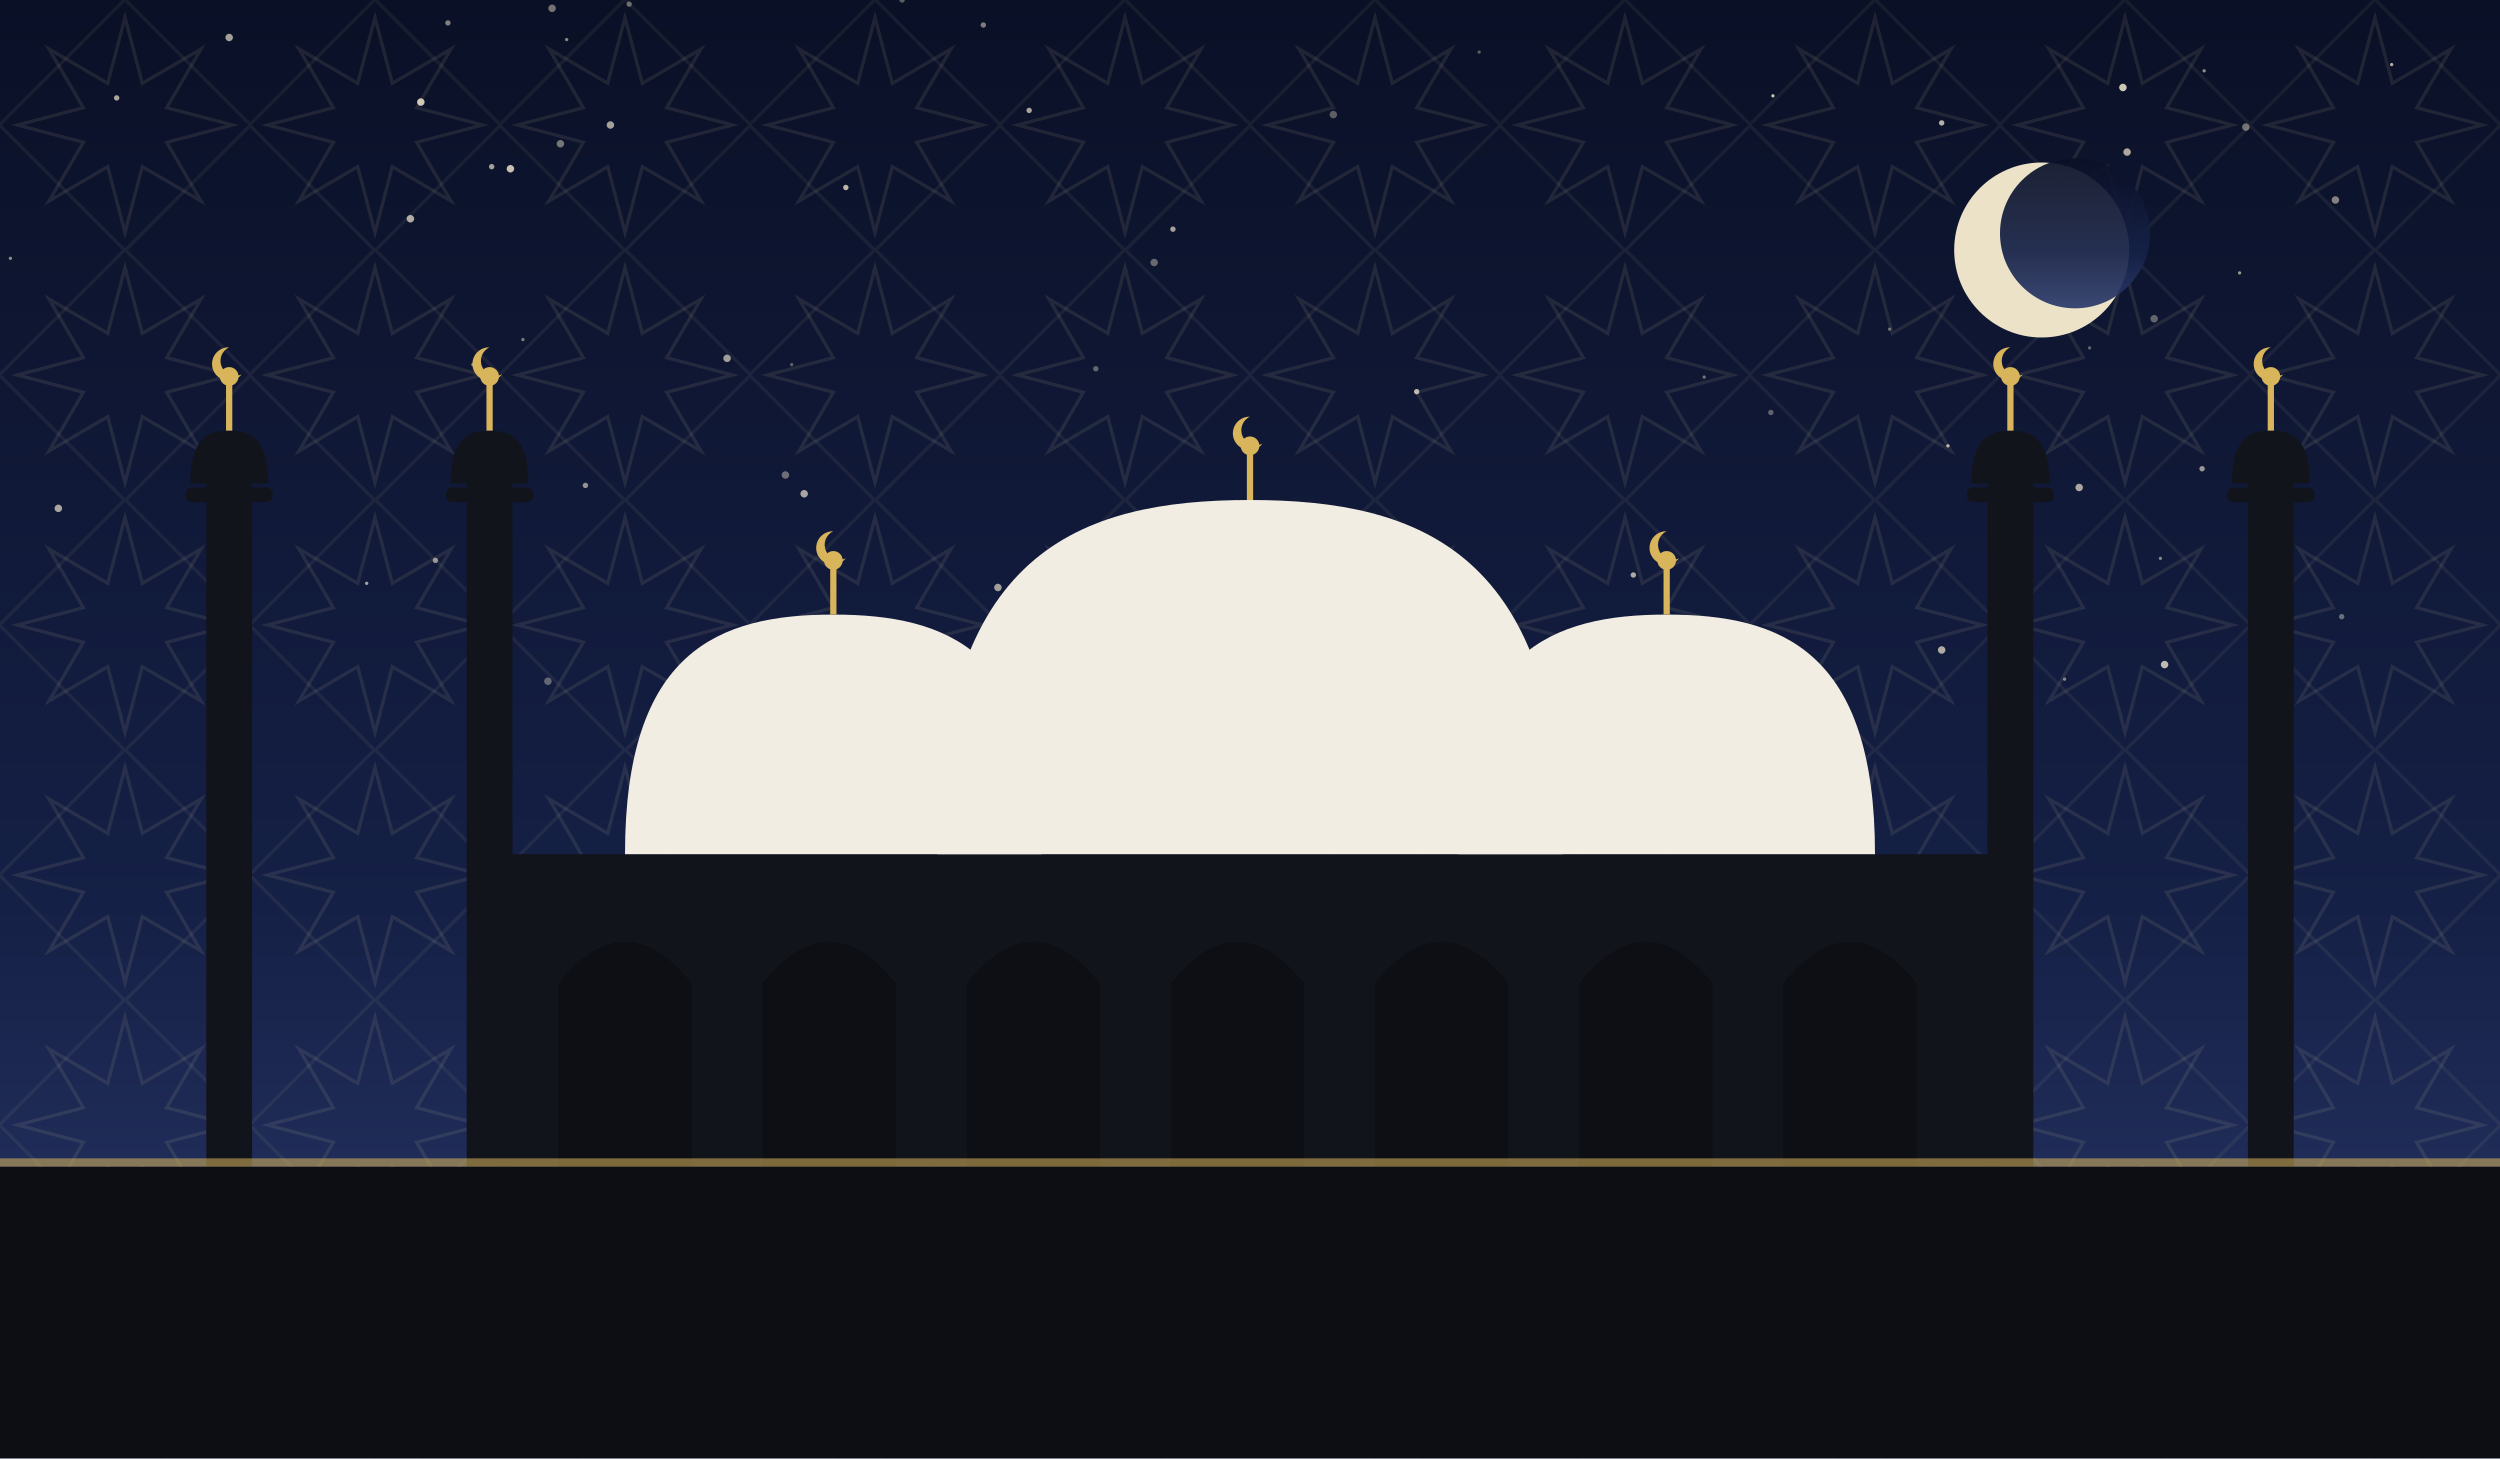
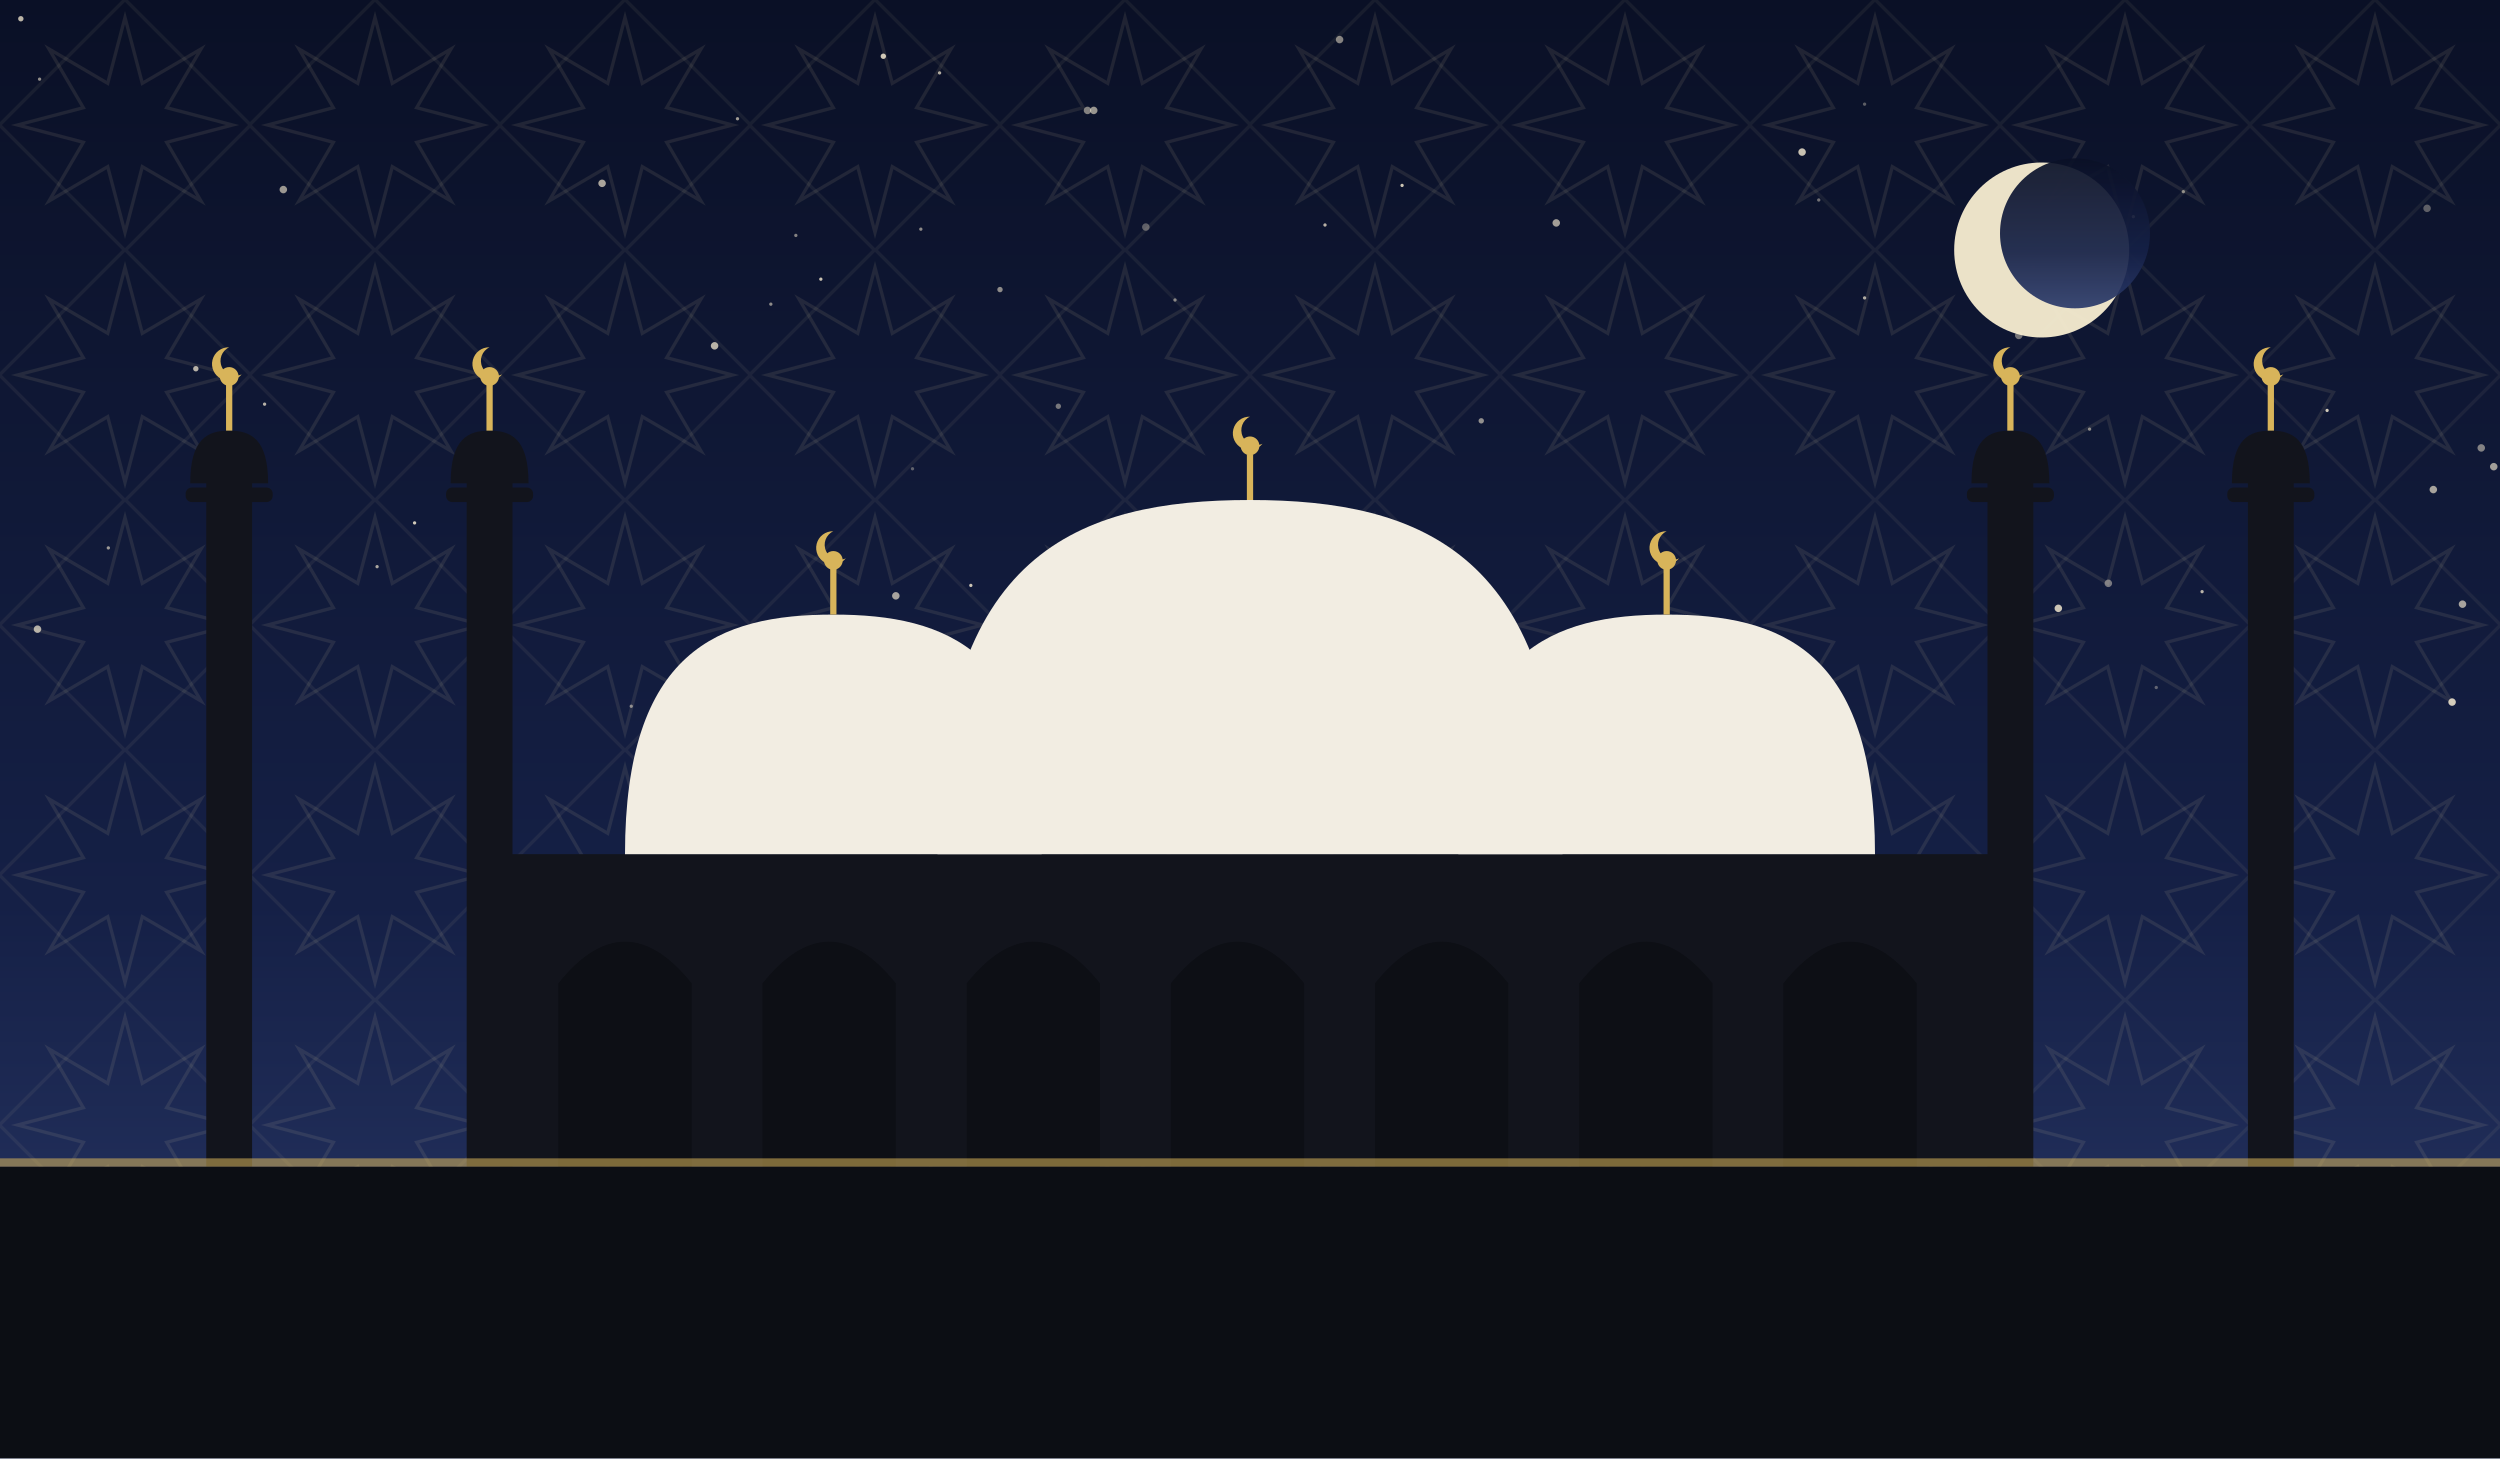
<svg xmlns="http://www.w3.org/2000/svg" viewBox="0 0 1200 700" role="img">
  <defs>
    <linearGradient id="sky" x1="0" y1="0" x2="0" y2="1">
      <stop offset="0" stop-color="#0a1026" />
      <stop offset="0.62" stop-color="#152046" />
      <stop offset="1" stop-color="#2b3a6b" />
    </linearGradient>
    <pattern id="g1" width="120" height="120" patternUnits="userSpaceOnUse">
      <polygon points="111.6,60.0 80.0,68.3 96.5,96.5 68.3,80.0 60.0,111.6 51.7,80.0 23.5,96.5 40.0,68.3 8.4,60.0 40.0,51.7 23.5,23.5 51.7,40.0 60.0,8.4 68.3,40.0 96.5,23.5 80.0,51.7" fill="none" stroke="#e8d9a8" stroke-width="1.6" opacity="0.1" />
      <rect x="17.4" y="17.4" width="85.2" height="85.2" fill="none" stroke="#e8d9a8" stroke-width="1.6" opacity="0.07" transform="rotate(45 60.0 60.0)" />
    </pattern>
  </defs>
  <rect width="1200" height="700" fill="url(#sky)" />
  <rect width="1200" height="700" fill="url(#g1)" />
-   <circle cx="472" cy="12" r="1.3" fill="#f7ecd2" opacity="0.49" />
-   <circle cx="1034" cy="153" r="1.8" fill="#f7ecd2" opacity="0.37" />
-   <circle cx="197" cy="105" r="1.8" fill="#f7ecd2" opacity="0.70" />
-   <circle cx="433" cy="0" r="1.3" fill="#f7ecd2" opacity="0.35" />
-   <circle cx="998" cy="234" r="1.8" fill="#f7ecd2" opacity="0.67" />
-   <circle cx="380" cy="175" r="0.8" fill="#f7ecd2" opacity="0.35" />
-   <circle cx="1003" cy="167" r="0.8" fill="#f7ecd2" opacity="0.36" />
-   <circle cx="1019" cy="42" r="1.8" fill="#f7ecd2" opacity="0.83" />
-   <circle cx="1124" cy="296" r="1.3" fill="#f7ecd2" opacity="0.39" />
-   <circle cx="526" cy="177" r="1.3" fill="#f7ecd2" opacity="0.37" />
-   <circle cx="209" cy="269" r="1.3" fill="#f7ecd2" opacity="0.56" />
-   <circle cx="5" cy="124" r="0.8" fill="#f7ecd2" opacity="0.55" />
-   <circle cx="850" cy="198" r="1.3" fill="#f7ecd2" opacity="0.35" />
-   <circle cx="272" cy="19" r="0.8" fill="#f7ecd2" opacity="0.53" />
-   <circle cx="215" cy="11" r="1.3" fill="#f7ecd2" opacity="0.50" />
-   <circle cx="991" cy="326" r="0.8" fill="#f7ecd2" opacity="0.51" />
-   <circle cx="176" cy="280" r="0.8" fill="#f7ecd2" opacity="0.65" />
-   <circle cx="818" cy="181" r="0.8" fill="#f7ecd2" opacity="0.43" />
-   <circle cx="1021" cy="73" r="1.8" fill="#f7ecd2" opacity="0.68" />
-   <circle cx="377" cy="228" r="1.8" fill="#f7ecd2" opacity="0.41" />
-   <circle cx="302" cy="2" r="1.3" fill="#f7ecd2" opacity="0.39" />
-   <circle cx="964" cy="183" r="1.3" fill="#f7ecd2" opacity="0.47" />
-   <circle cx="227" cy="175" r="0.8" fill="#f7ecd2" opacity="0.60" />
-   <circle cx="563" cy="110" r="1.3" fill="#f7ecd2" opacity="0.65" />
-   <circle cx="28" cy="244" r="1.8" fill="#f7ecd2" opacity="0.67" />
-   <circle cx="710" cy="25" r="0.8" fill="#f7ecd2" opacity="0.35" />
-   <circle cx="233" cy="257" r="1.3" fill="#f7ecd2" opacity="0.66" />
-   <circle cx="349" cy="172" r="1.8" fill="#f7ecd2" opacity="0.63" />
-   <circle cx="554" cy="126" r="1.8" fill="#f7ecd2" opacity="0.39" />
-   <circle cx="56" cy="47" r="1.3" fill="#f7ecd2" opacity="0.67" />
-   <circle cx="1039" cy="319" r="1.8" fill="#f7ecd2" opacity="0.76" />
-   <circle cx="935" cy="214" r="0.8" fill="#f7ecd2" opacity="0.75" />
-   <circle cx="680" cy="188" r="1.3" fill="#f7ecd2" opacity="0.75" />
-   <circle cx="202" cy="49" r="1.8" fill="#f7ecd2" opacity="0.83" />
-   <circle cx="245" cy="81" r="1.8" fill="#f7ecd2" opacity="0.80" />
-   <circle cx="1121" cy="96" r="1.8" fill="#f7ecd2" opacity="0.51" />
-   <circle cx="406" cy="90" r="1.3" fill="#f7ecd2" opacity="0.75" />
-   <circle cx="1148" cy="31" r="0.8" fill="#f7ecd2" opacity="0.73" />
-   <circle cx="251" cy="163" r="0.8" fill="#f7ecd2" opacity="0.48" />
-   <circle cx="907" cy="158" r="0.8" fill="#f7ecd2" opacity="0.41" />
-   <circle cx="932" cy="312" r="1.8" fill="#f7ecd2" opacity="0.69" />
-   <circle cx="494" cy="53" r="1.3" fill="#f7ecd2" opacity="0.67" />
-   <circle cx="1057" cy="225" r="1.3" fill="#f7ecd2" opacity="0.60" />
-   <circle cx="293" cy="60" r="1.8" fill="#f7ecd2" opacity="0.65" />
-   <circle cx="1058" cy="34" r="0.8" fill="#f7ecd2" opacity="0.57" />
-   <circle cx="640" cy="55" r="1.8" fill="#f7ecd2" opacity="0.35" />
-   <circle cx="263" cy="327" r="1.8" fill="#f7ecd2" opacity="0.36" />
-   <circle cx="479" cy="282" r="1.8" fill="#f7ecd2" opacity="0.63" />
-   <circle cx="784" cy="276" r="1.3" fill="#f7ecd2" opacity="0.69" />
-   <circle cx="386" cy="237" r="1.8" fill="#f7ecd2" opacity="0.67" />
-   <circle cx="269" cy="69" r="1.8" fill="#f7ecd2" opacity="0.46" />
-   <circle cx="265" cy="4" r="1.8" fill="#f7ecd2" opacity="0.45" />
-   <circle cx="110" cy="18" r="1.8" fill="#f7ecd2" opacity="0.65" />
-   <circle cx="932" cy="59" r="1.3" fill="#f7ecd2" opacity="0.73" />
-   <circle cx="1075" cy="131" r="0.8" fill="#f7ecd2" opacity="0.60" />
-   <circle cx="851" cy="46" r="0.8" fill="#f7ecd2" opacity="0.81" />
-   <circle cx="236" cy="80" r="1.3" fill="#f7ecd2" opacity="0.65" />
-   <circle cx="1078" cy="61" r="1.8" fill="#f7ecd2" opacity="0.43" />
-   <circle cx="281" cy="233" r="1.3" fill="#f7ecd2" opacity="0.58" />
-   <circle cx="1037" cy="268" r="0.8" fill="#f7ecd2" opacity="0.51" />
+   <circle cx="564" cy="144" r="0.8" fill="#f7ecd2" opacity="0.51" />
+   <circle cx="550" cy="109" r="1.8" fill="#f7ecd2" opacity="0.35" />
+   <circle cx="865" cy="73" r="1.8" fill="#f7ecd2" opacity="0.80" />
+   <circle cx="1197" cy="224" r="1.8" fill="#f7ecd2" opacity="0.63" />
+   <circle cx="370" cy="146" r="0.8" fill="#f7ecd2" opacity="0.55" />
+   <circle cx="136" cy="91" r="1.8" fill="#f7ecd2" opacity="0.61" />
+   <circle cx="1191" cy="215" r="1.8" fill="#f7ecd2" opacity="0.50" />
+   <circle cx="343" cy="166" r="1.8" fill="#f7ecd2" opacity="0.73" />
+   <circle cx="976" cy="128" r="0.8" fill="#f7ecd2" opacity="0.63" />
+   <circle cx="522" cy="53" r="1.8" fill="#f7ecd2" opacity="0.51" />
+   <circle cx="1117" cy="197" r="0.8" fill="#f7ecd2" opacity="0.84" />
+   <circle cx="289" cy="88" r="1.8" fill="#f7ecd2" opacity="0.67" />
+   <circle cx="1182" cy="290" r="1.8" fill="#f7ecd2" opacity="0.65" />
+   <circle cx="508" cy="195" r="1.3" fill="#f7ecd2" opacity="0.45" />
+   <circle cx="643" cy="19" r="1.8" fill="#f7ecd2" opacity="0.52" />
+   <circle cx="1035" cy="330" r="0.8" fill="#f7ecd2" opacity="0.35" />
+   <circle cx="988" cy="292" r="1.8" fill="#f7ecd2" opacity="0.81" />
+   <circle cx="94" cy="177" r="1.3" fill="#f7ecd2" opacity="0.73" />
+   <circle cx="969" cy="161" r="1.8" fill="#f7ecd2" opacity="0.44" />
+   <circle cx="181" cy="272" r="0.8" fill="#f7ecd2" opacity="0.67" />
+   <circle cx="394" cy="134" r="0.8" fill="#f7ecd2" opacity="0.81" />
+   <circle cx="480" cy="139" r="1.3" fill="#f7ecd2" opacity="0.55" />
+   <circle cx="895" cy="143" r="0.8" fill="#f7ecd2" opacity="0.70" />
+   <circle cx="127" cy="194" r="0.8" fill="#f7ecd2" opacity="0.73" />
+   <circle cx="600" cy="296" r="1.8" fill="#f7ecd2" opacity="0.35" />
+   <circle cx="466" cy="281" r="0.8" fill="#f7ecd2" opacity="0.81" />
+   <circle cx="421" cy="305" r="0.8" fill="#f7ecd2" opacity="0.40" />
+   <circle cx="873" cy="96" r="0.8" fill="#f7ecd2" opacity="0.43" />
+   <circle cx="406" cy="298" r="1.8" fill="#f7ecd2" opacity="0.73" />
+   <circle cx="52" cy="263" r="0.8" fill="#f7ecd2" opacity="0.61" />
+   <circle cx="747" cy="107" r="1.8" fill="#f7ecd2" opacity="0.64" />
+   <circle cx="19" cy="38" r="0.8" fill="#f7ecd2" opacity="0.57" />
+   <circle cx="1012" cy="280" r="1.8" fill="#f7ecd2" opacity="0.45" />
+   <circle cx="438" cy="225" r="0.8" fill="#f7ecd2" opacity="0.35" />
+   <circle cx="673" cy="89" r="0.8" fill="#f7ecd2" opacity="0.82" />
+   <circle cx="1165" cy="100" r="1.8" fill="#f7ecd2" opacity="0.35" />
+   <circle cx="18" cy="302" r="1.8" fill="#f7ecd2" opacity="0.71" />
+   <circle cx="424" cy="27" r="1.3" fill="#f7ecd2" opacity="0.83" />
+   <circle cx="199" cy="251" r="0.8" fill="#f7ecd2" opacity="0.84" />
+   <circle cx="711" cy="202" r="1.3" fill="#f7ecd2" opacity="0.57" />
+   <circle cx="1024" cy="104" r="0.8" fill="#f7ecd2" opacity="0.81" />
+   <circle cx="10" cy="9" r="1.3" fill="#f7ecd2" opacity="0.75" />
+   <circle cx="525" cy="53" r="1.8" fill="#f7ecd2" opacity="0.60" />
+   <circle cx="1057" cy="284" r="0.8" fill="#f7ecd2" opacity="0.73" />
+   <circle cx="430" cy="286" r="1.8" fill="#f7ecd2" opacity="0.65" />
+   <circle cx="396" cy="311" r="1.8" fill="#f7ecd2" opacity="0.41" />
+   <circle cx="451" cy="35" r="0.8" fill="#f7ecd2" opacity="0.70" />
+   <circle cx="1003" cy="206" r="0.8" fill="#f7ecd2" opacity="0.53" />
+   <circle cx="636" cy="108" r="0.8" fill="#f7ecd2" opacity="0.73" />
+   <circle cx="382" cy="113" r="0.8" fill="#f7ecd2" opacity="0.51" />
+   <circle cx="1177" cy="337" r="1.8" fill="#f7ecd2" opacity="0.84" />
+   <circle cx="549" cy="308" r="1.8" fill="#f7ecd2" opacity="0.77" />
+   <circle cx="442" cy="110" r="0.8" fill="#f7ecd2" opacity="0.55" />
+   <circle cx="1168" cy="235" r="1.8" fill="#f7ecd2" opacity="0.65" />
+   <circle cx="303" cy="339" r="0.8" fill="#f7ecd2" opacity="0.52" />
+   <circle cx="895" cy="50" r="0.8" fill="#f7ecd2" opacity="0.35" />
+   <circle cx="1048" cy="92" r="0.8" fill="#f7ecd2" opacity="0.51" />
+   <circle cx="354" cy="57" r="0.8" fill="#f7ecd2" opacity="0.63" />
+   <circle cx="229" cy="321" r="1.3" fill="#f7ecd2" opacity="0.44" />
+   <circle cx="841" cy="312" r="1.3" fill="#f7ecd2" opacity="0.77" />
  <circle cx="980" cy="120" r="42" fill="#f6ecd0" opacity="0.95" />
  <circle cx="996" cy="112" r="36" fill="url(#sky)" opacity="0.92" />
  <rect x="240" y="410" width="720" height="150" fill="#12141c" />
  <path d="M 268 560 L 268 472 Q 300 432 332 472 L 332 560 Z" fill="#0c0e14" opacity="0.9" />
  <path d="M 366 560 L 366 472 Q 398 432 430 472 L 430 560 Z" fill="#0c0e14" opacity="0.9" />
  <path d="M 464 560 L 464 472 Q 496 432 528 472 L 528 560 Z" fill="#0c0e14" opacity="0.9" />
  <path d="M 562 560 L 562 472 Q 594 432 626 472 L 626 560 Z" fill="#0c0e14" opacity="0.9" />
  <path d="M 660 560 L 660 472 Q 692 432 724 472 L 724 560 Z" fill="#0c0e14" opacity="0.9" />
  <path d="M 758 560 L 758 472 Q 790 432 822 472 L 822 560 Z" fill="#0c0e14" opacity="0.9" />
  <path d="M 856 560 L 856 472 Q 888 432 920 472 L 920 560 Z" fill="#0c0e14" opacity="0.9" />
  <path d="M 450 410 C 450 265.5, 517.5 240, 600 240 C 682.5 240, 750 265.5, 750 410 Z" fill="#f2ede2" />
  <line x1="600" y1="240" x2="600" y2="218" stroke="#d8b45a" stroke-width="3" />
  <circle cx="600" cy="214" r="4.5" fill="#d8b45a" />
  <path d="M 600 200 a 8 8 0 1 0 6 13 a 6.4 6.4 0 1 1 -6 -13 Z" fill="#d8b45a" />
  <path d="M 300 410 C 300 312.25, 345.0 295, 400 295 C 455.0 295, 500 312.25, 500 410 Z" fill="#f2ede2" />
  <line x1="400" y1="295" x2="400" y2="273" stroke="#d8b45a" stroke-width="3" />
  <circle cx="400" cy="269" r="4.5" fill="#d8b45a" />
  <path d="M 400 255 a 8 8 0 1 0 6 13 a 6.4 6.4 0 1 1 -6 -13 Z" fill="#d8b45a" />
  <path d="M 700 410 C 700 312.25, 745.0 295, 800 295 C 855.0 295, 900 312.25, 900 410 Z" fill="#f2ede2" />
  <line x1="800" y1="295" x2="800" y2="273" stroke="#d8b45a" stroke-width="3" />
  <circle cx="800" cy="269" r="4.5" fill="#d8b45a" />
  <path d="M 800 255 a 8 8 0 1 0 6 13 a 6.4 6.4 0 1 1 -6 -13 Z" fill="#d8b45a" />
  <rect x="99.0" y="230" width="22" height="330" fill="#12141c" />
  <rect x="89.1" y="234" width="41.8" height="7" rx="3" fill="#12141c" />
  <path d="M 91.3 232 C 91.3 210.495, 99.715 206.7, 110 206.7 C 120.285 206.7, 128.7 210.495, 128.7 232 Z" fill="#12141c" />
  <line x1="110" y1="206.7" x2="110" y2="184.7" stroke="#d8b45a" stroke-width="3" />
  <circle cx="110" cy="180.7" r="4.5" fill="#d8b45a" />
  <path d="M 110 166.7 a 8 8 0 1 0 6 13 a 6.4 6.4 0 1 1 -6 -13 Z" fill="#d8b45a" />
  <rect x="224.0" y="230" width="22" height="330" fill="#12141c" />
  <rect x="214.1" y="234" width="41.8" height="7" rx="3" fill="#12141c" />
  <path d="M 216.3 232 C 216.3 210.495, 224.715 206.7, 235 206.7 C 245.285 206.7, 253.7 210.495, 253.7 232 Z" fill="#12141c" />
  <line x1="235" y1="206.7" x2="235" y2="184.7" stroke="#d8b45a" stroke-width="3" />
  <circle cx="235" cy="180.7" r="4.5" fill="#d8b45a" />
  <path d="M 235 166.7 a 8 8 0 1 0 6 13 a 6.4 6.4 0 1 1 -6 -13 Z" fill="#d8b45a" />
  <rect x="954.0" y="230" width="22" height="330" fill="#12141c" />
  <rect x="944.1" y="234" width="41.8" height="7" rx="3" fill="#12141c" />
  <path d="M 946.3 232 C 946.3 210.495, 954.715 206.7, 965 206.7 C 975.285 206.7, 983.7 210.495, 983.7 232 Z" fill="#12141c" />
  <line x1="965" y1="206.7" x2="965" y2="184.7" stroke="#d8b45a" stroke-width="3" />
  <circle cx="965" cy="180.7" r="4.5" fill="#d8b45a" />
  <path d="M 965 166.7 a 8 8 0 1 0 6 13 a 6.4 6.4 0 1 1 -6 -13 Z" fill="#d8b45a" />
  <rect x="1079.0" y="230" width="22" height="330" fill="#12141c" />
  <rect x="1069.1" y="234" width="41.8" height="7" rx="3" fill="#12141c" />
  <path d="M 1071.3 232 C 1071.3 210.495, 1079.715 206.7, 1090 206.7 C 1100.285 206.7, 1108.7 210.495, 1108.7 232 Z" fill="#12141c" />
  <line x1="1090" y1="206.7" x2="1090" y2="184.7" stroke="#d8b45a" stroke-width="3" />
  <circle cx="1090" cy="180.7" r="4.5" fill="#d8b45a" />
  <path d="M 1090 166.7 a 8 8 0 1 0 6 13 a 6.4 6.4 0 1 1 -6 -13 Z" fill="#d8b45a" />
  <rect x="0" y="560" width="1200" height="140" fill="#0c0e14" />
  <rect x="0" y="556" width="1200" height="4" fill="#d8b45a" opacity="0.55" />
</svg>
